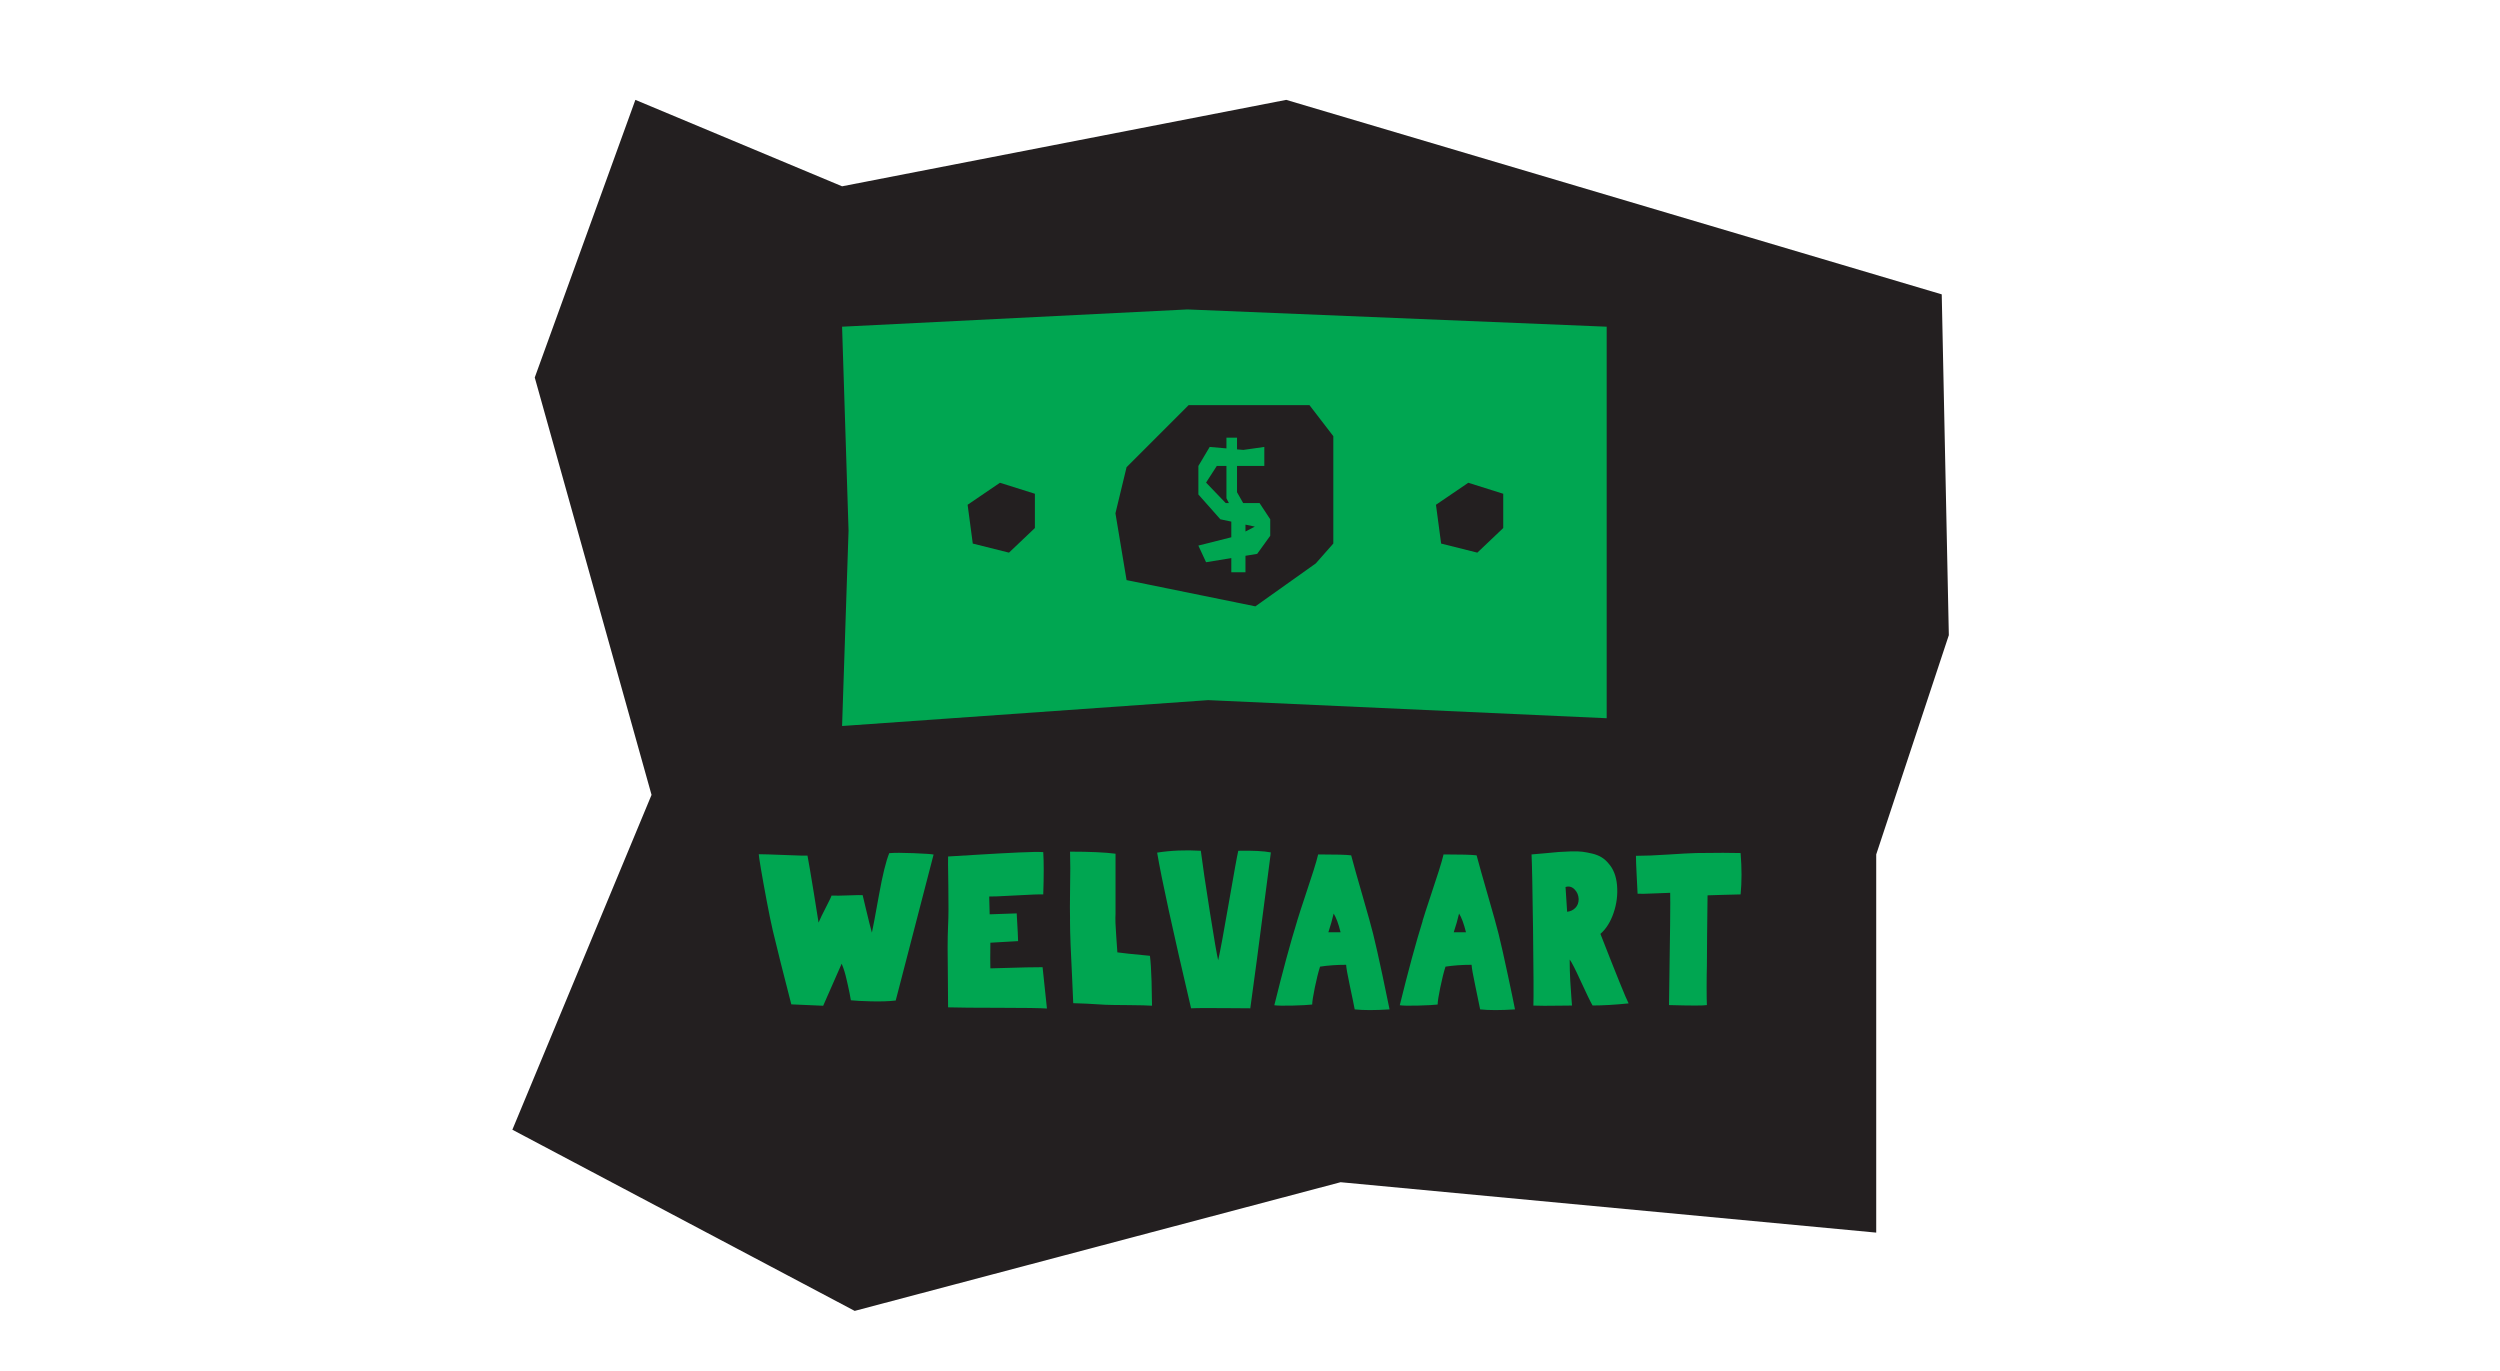
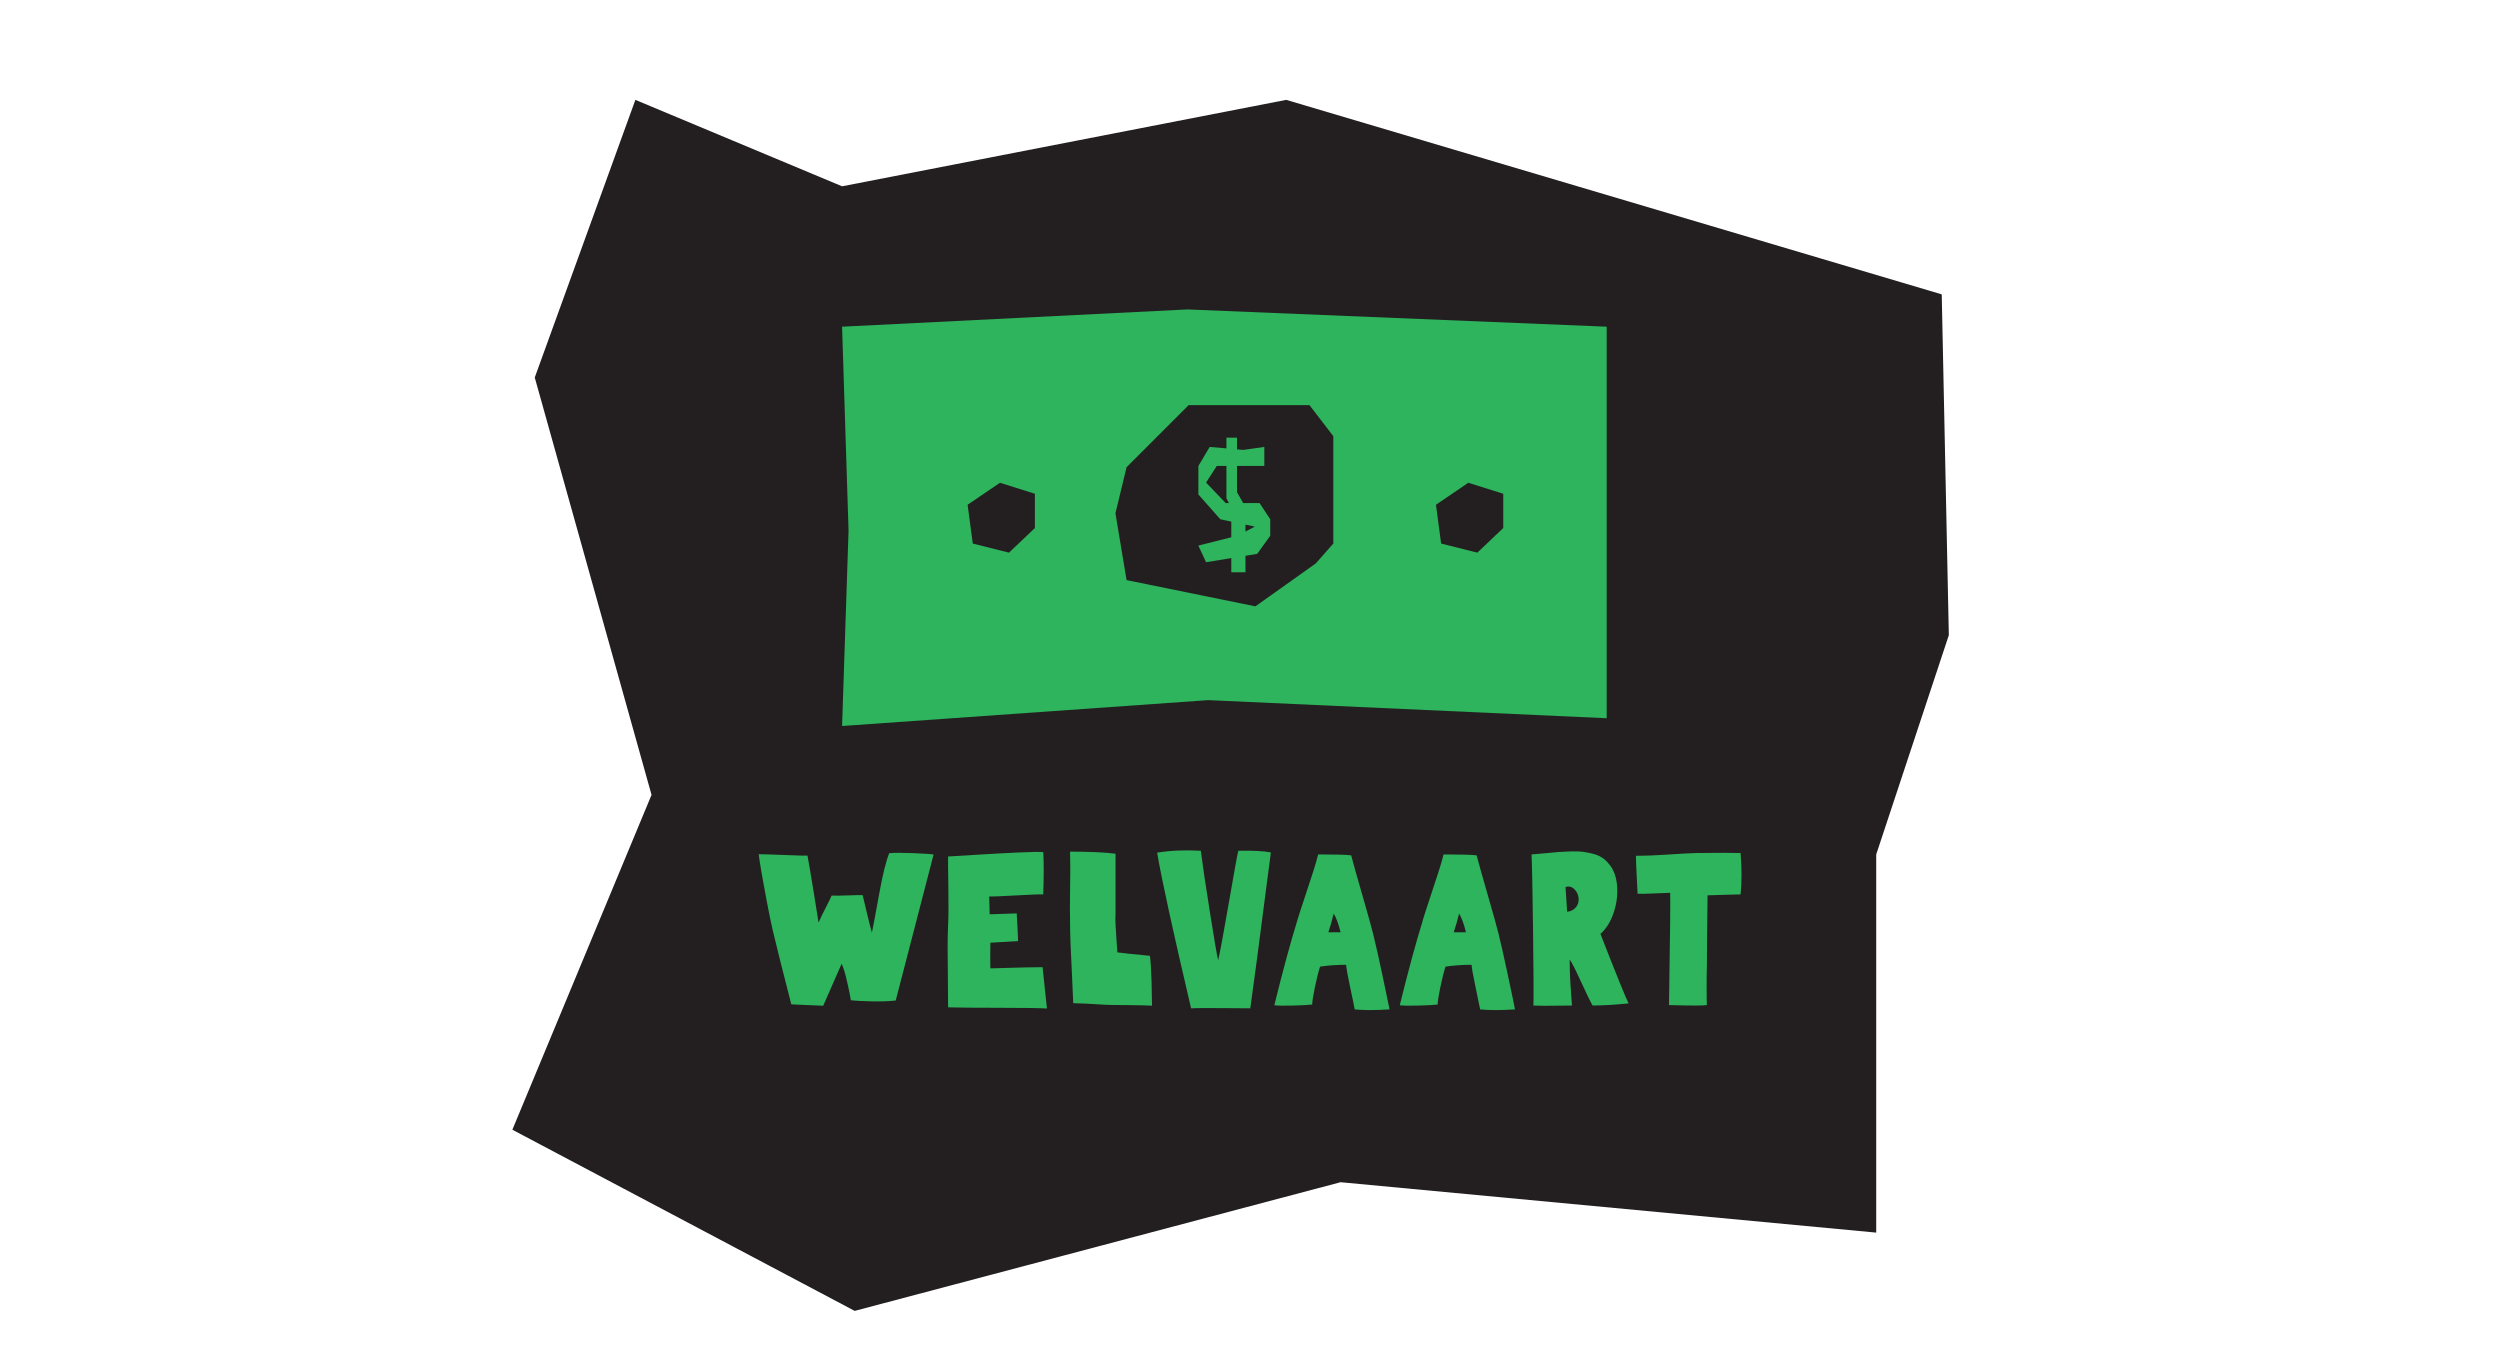
<svg xmlns="http://www.w3.org/2000/svg" id="Layer_1" version="1.1" viewBox="0 0 595.28 326.23">
  <defs>
    <style>
      .st0 {
-         fill: #00a651;
+         fill: #231f20;
      }

      .st1 {
-         fill: #231f20;
+         isolation: isolate;
      }

      .st2 {
-         isolation: isolate;
+         fill: #2db45c;
      }
    </style>
  </defs>
-   <polygon class="st1" points="200.51 44.36 306.26 23.78 462.35 70.09 464.04 151.24 446.75 203.45 446.75 293.5 319.21 281.5 203.51 312.14 122 269 155.14 189.27 127.33 89.89 151.29 23.78 200.51 44.36" />
-   <g class="st2">
-     <g class="st2">
-       <g class="st2">
-         <path class="st0" d="M202.6,238.16c-.04-.29-.14-.84-.3-1.65s-.29-1.4-.38-1.79c-.09-.38-.21-.91-.36-1.57s-.31-1.28-.49-1.87c-.18-.59-.4-1.19-.66-1.81l-4.4,10.01-7.59-.33c-1.94-7.52-3.41-13.37-4.4-17.54-.44-1.91-.94-4.31-1.48-7.21s-1-5.39-1.35-7.48-.52-3.26-.52-3.52c.95,0,3.03.06,6.24.19s5,.18,5.36.14c.26,1.32.76,4.28,1.51,8.88s1.13,6.96,1.13,7.07c.37-.88.96-2.12,1.79-3.71.82-1.59,1.26-2.5,1.29-2.72.95.04,2.34.02,4.15-.05s2.91-.09,3.27-.05c.15.66.39,1.67.72,3.03s.62,2.57.88,3.63c.26,1.06.46,1.82.6,2.26.26-1.17.82-4.15,1.68-8.94.86-4.79,1.68-8.11,2.45-9.98,1.17-.11,3.12-.11,5.83,0s4.29.22,4.73.33c-4.22,16.21-7.22,27.79-9.02,34.76-1.61.18-3.58.25-5.89.19s-3.9-.14-4.78-.25v-.02h0Z" />
-         <path class="st0" d="M249.29,240.14c-1.61-.11-5.35-.17-11.22-.17s-9.97-.04-12.32-.11c0-1.87-.02-4.22-.05-7.04-.04-2.82-.06-5.21-.06-7.15s.04-3.7.11-5.28c.11-1.98.13-5.13.06-9.46s-.09-6.66-.06-6.99c1.28-.07,3.71-.22,7.29-.44s6.77-.39,9.57-.52c2.81-.13,4.74-.16,5.8-.08.15,2.38.15,5.74,0,10.07-.77-.04-3,.04-6.68.25-3.69.2-5.75.29-6.19.25,0,.44.02,1.18.06,2.23.04,1.04.05,1.71.05,2.01l6.44-.22c.22,3.78.33,5.98.33,6.6l-6.6.38c-.04,2.9-.04,4.93,0,6.11,7.22-.22,11.37-.31,12.43-.28.7,6.53,1.04,9.81,1.04,9.85h0Z" />
-         <path class="st0" d="M254.79,218.8c-.04-1.58-.04-3.68,0-6.3.04-2.62.06-4.54.06-5.75s-.02-2.53-.06-3.96c4.8,0,8.42.17,10.83.49v14.36c-.07,1.06-.02,2.82.17,5.28.18,2.46.27,3.74.27,3.85.95.15,3.54.42,7.75.82.18,1.36.31,3.38.39,6.08.07,2.7.11,4.63.11,5.8-.99-.07-2.88-.12-5.67-.14s-4.58-.04-5.39-.08c-3.37-.22-5.94-.35-7.7-.38-.04-1.32-.13-3.37-.27-6.16-.15-2.79-.27-5.34-.36-7.67s-.14-4.41-.14-6.24h.01Z" />
-         <path class="st0" d="M283.61,240.09c-4.36-18.59-7.06-30.95-8.08-37.07,3.23-.51,6.69-.66,10.4-.44.4,3.19,1.12,8.04,2.15,14.55,1.03,6.51,1.69,10.35,1.98,11.52.48-2.09,1.33-6.69,2.56-13.8s1.97-11.2,2.23-12.27c3.48-.07,6.07.06,7.76.39-2.82,21.82-4.46,34.19-4.9,37.12-.4,0-1.75,0-4.04-.03-2.29-.02-4.37-.03-6.24-.03s-3.13.02-3.79.06h-.03Z" />
-         <path class="st0" d="M308.86,219.29c.44-1.43,1.06-3.36,1.87-5.78s1.48-4.46,2.01-6.13.91-2.98,1.13-3.93c4.18,0,6.8.07,7.86.22.55,2.09,1.45,5.29,2.7,9.6,1.25,4.31,2.09,7.34,2.53,9.1.55,2.2,1.29,5.5,2.23,9.9.93,4.4,1.49,7.09,1.68,8.08-3.45.22-6.21.22-8.3,0-.22-1.17-.6-3.05-1.16-5.64-.55-2.59-.84-4.24-.88-4.98-2.27,0-4.34.15-6.21.44-.4,1.25-.82,2.9-1.24,4.95-.42,2.05-.63,3.41-.63,4.07-.88.11-2.42.19-4.62.25-2.2.05-3.67.03-4.4-.08,2.02-8.18,3.83-14.87,5.44-20.07h-.01ZM316.29,221.99h2.92c-.51-2.05-1.06-3.54-1.65-4.46-.33,1.43-.75,2.91-1.26,4.46h-.01Z" />
-         <path class="st0" d="M338.72,219.29c.44-1.43,1.06-3.36,1.87-5.78s1.48-4.46,2.01-6.13.91-2.98,1.13-3.93c4.18,0,6.8.07,7.87.22.55,2.09,1.45,5.29,2.7,9.6,1.25,4.31,2.09,7.34,2.53,9.1.55,2.2,1.29,5.5,2.23,9.9s1.49,7.09,1.68,8.08c-3.45.22-6.21.22-8.3,0-.22-1.17-.61-3.05-1.16-5.64-.55-2.59-.84-4.24-.88-4.98-2.27,0-4.34.15-6.21.44-.4,1.25-.82,2.9-1.24,4.95-.42,2.05-.63,3.41-.63,4.07-.88.11-2.42.19-4.62.25s-3.67.03-4.4-.08c2.02-8.18,3.83-14.87,5.45-20.07h-.03ZM346.15,221.99h2.92c-.51-2.05-1.06-3.54-1.65-4.46-.33,1.43-.75,2.91-1.27,4.46h0Z" />
-         <path class="st0" d="M365.12,239.43c.07-1.98.04-7.94-.08-17.88-.13-9.94-.25-15.97-.36-18.1.66-.04,1.73-.13,3.22-.28s2.57-.25,3.25-.3,1.62-.1,2.83-.14,2.15,0,2.83.08c.68.09,1.45.24,2.31.44s1.6.5,2.23.88c.62.38,1.17.87,1.65,1.46,1.17,1.29,1.85,3.04,2.04,5.25.18,2.22-.09,4.4-.83,6.55-.73,2.14-1.78,3.8-3.13,4.98,3.85,9.86,6.09,15.38,6.71,16.55-3.26.33-6.12.5-8.58.5-.51-.88-1.44-2.79-2.78-5.72-1.34-2.93-2.23-4.68-2.67-5.22,0,1.76.05,3.46.14,5.12.09,1.65.18,2.98.27,3.99.09,1.01.14,1.62.14,1.84-.51,0-1.47,0-2.86.03-1.39.02-2.64.03-3.74.03s-1.96-.02-2.58-.05h-.01ZM372.77,211.21c.04.48.1,1.44.19,2.89s.16,2.45.19,3c.77-.07,1.42-.38,1.95-.91s.8-1.24.8-2.12c-.04-.92-.37-1.69-.99-2.31s-1.34-.81-2.15-.55h0Z" />
-         <path class="st0" d="M389.93,212.8c-.04-.77-.11-2.23-.22-4.37-.11-2.14-.17-3.69-.17-4.65,2.09,0,4.63-.1,7.62-.3s5.23-.32,6.74-.36c4.99-.07,8.51-.07,10.56,0,.29,3.63.29,6.91,0,9.85-.81,0-2.25.04-4.32.11s-3.25.11-3.55.11c-.04,2.16-.07,5.34-.11,9.52-.04,4.18-.05,6.62-.05,7.31-.04,1.32-.06,3.02-.06,5.09s.02,3.47.06,4.21c-.77.15-3.78.15-9.02,0,.26-16.39.35-25.3.28-26.73-.4,0-1.63.04-3.69.14s-3.41.12-4.07.08h0Z" />
+   <polygon class="st0" points="200.51 44.36 306.26 23.78 462.35 70.09 464.04 151.24 446.75 203.45 446.75 293.5 319.21 281.5 203.51 312.14 122 269 155.14 189.27 127.33 89.89 151.29 23.78 200.51 44.36" />
+   <g class="st1">
+     <g class="st1">
+       <g class="st1">
+         <path class="st2" d="M202.6,238.16c-.04-.29-.14-.84-.3-1.65s-.29-1.4-.38-1.79c-.09-.38-.21-.91-.36-1.57s-.31-1.28-.49-1.87c-.18-.59-.4-1.19-.66-1.81l-4.4,10.01-7.59-.33c-1.94-7.52-3.41-13.37-4.4-17.54-.44-1.91-.94-4.31-1.48-7.21s-1-5.39-1.35-7.48-.52-3.26-.52-3.52c.95,0,3.03.06,6.24.19s5,.18,5.36.14c.26,1.32.76,4.28,1.51,8.88s1.13,6.96,1.13,7.07c.37-.88.96-2.12,1.79-3.71.82-1.59,1.26-2.5,1.29-2.72.95.04,2.34.02,4.15-.05s2.91-.09,3.27-.05c.15.66.39,1.67.72,3.03s.62,2.57.88,3.63c.26,1.06.46,1.82.6,2.26.26-1.17.82-4.15,1.68-8.94.86-4.79,1.68-8.11,2.45-9.98,1.17-.11,3.12-.11,5.83,0s4.29.22,4.73.33c-4.22,16.21-7.22,27.79-9.02,34.76-1.61.18-3.58.25-5.89.19s-3.9-.14-4.78-.25v-.02h0Z" />
+         <path class="st2" d="M249.29,240.14c-1.61-.11-5.35-.17-11.22-.17s-9.97-.04-12.32-.11c0-1.87-.02-4.22-.05-7.04-.04-2.82-.06-5.21-.06-7.15s.04-3.7.11-5.28c.11-1.98.13-5.13.06-9.46s-.09-6.66-.06-6.99c1.28-.07,3.71-.22,7.29-.44s6.77-.39,9.57-.52c2.81-.13,4.74-.16,5.8-.08.15,2.38.15,5.74,0,10.07-.77-.04-3,.04-6.68.25-3.69.2-5.75.29-6.19.25,0,.44.02,1.18.06,2.23.04,1.04.05,1.71.05,2.01l6.44-.22c.22,3.78.33,5.98.33,6.6l-6.6.38c-.04,2.9-.04,4.93,0,6.11,7.22-.22,11.37-.31,12.43-.28.7,6.53,1.04,9.81,1.04,9.85h0Z" />
+         <path class="st2" d="M254.79,218.8c-.04-1.58-.04-3.68,0-6.3.04-2.62.06-4.54.06-5.75s-.02-2.53-.06-3.96c4.8,0,8.42.17,10.83.49v14.36c-.07,1.06-.02,2.82.17,5.28.18,2.46.27,3.74.27,3.85.95.15,3.54.42,7.75.82.18,1.36.31,3.38.39,6.08.07,2.7.11,4.63.11,5.8-.99-.07-2.88-.12-5.67-.14s-4.58-.04-5.39-.08c-3.37-.22-5.94-.35-7.7-.38-.04-1.32-.13-3.37-.27-6.16-.15-2.79-.27-5.34-.36-7.67s-.14-4.41-.14-6.24h.01Z" />
+         <path class="st2" d="M283.61,240.09c-4.36-18.59-7.06-30.95-8.08-37.07,3.23-.51,6.69-.66,10.4-.44.4,3.19,1.12,8.04,2.15,14.55,1.03,6.51,1.69,10.35,1.98,11.52.48-2.09,1.33-6.69,2.56-13.8s1.97-11.2,2.23-12.27c3.48-.07,6.07.06,7.76.39-2.82,21.82-4.46,34.19-4.9,37.12-.4,0-1.75,0-4.04-.03-2.29-.02-4.37-.03-6.24-.03s-3.13.02-3.79.06h-.03Z" />
+         <path class="st2" d="M308.86,219.29c.44-1.43,1.06-3.36,1.87-5.78s1.48-4.46,2.01-6.13.91-2.98,1.13-3.93c4.18,0,6.8.07,7.86.22.55,2.09,1.45,5.29,2.7,9.6,1.25,4.31,2.09,7.34,2.53,9.1.55,2.2,1.29,5.5,2.23,9.9.93,4.4,1.49,7.09,1.68,8.08-3.45.22-6.21.22-8.3,0-.22-1.17-.6-3.05-1.16-5.64-.55-2.59-.84-4.24-.88-4.98-2.27,0-4.34.15-6.21.44-.4,1.25-.82,2.9-1.24,4.95-.42,2.05-.63,3.41-.63,4.07-.88.11-2.42.19-4.62.25-2.2.05-3.67.03-4.4-.08,2.02-8.18,3.83-14.87,5.44-20.07h-.01ZM316.29,221.99h2.92c-.51-2.05-1.06-3.54-1.65-4.46-.33,1.43-.75,2.91-1.26,4.46h-.01Z" />
+         <path class="st2" d="M338.72,219.29c.44-1.43,1.06-3.36,1.87-5.78s1.48-4.46,2.01-6.13.91-2.98,1.13-3.93c4.18,0,6.8.07,7.87.22.55,2.09,1.45,5.29,2.7,9.6,1.25,4.31,2.09,7.34,2.53,9.1.55,2.2,1.29,5.5,2.23,9.9s1.49,7.09,1.68,8.08c-3.45.22-6.21.22-8.3,0-.22-1.17-.61-3.05-1.16-5.64-.55-2.59-.84-4.24-.88-4.98-2.27,0-4.34.15-6.21.44-.4,1.25-.82,2.9-1.24,4.95-.42,2.05-.63,3.41-.63,4.07-.88.11-2.42.19-4.62.25s-3.67.03-4.4-.08c2.02-8.18,3.83-14.87,5.45-20.07h-.03ZM346.15,221.99h2.92c-.51-2.05-1.06-3.54-1.65-4.46-.33,1.43-.75,2.91-1.27,4.46h0Z" />
+         <path class="st2" d="M365.12,239.43c.07-1.98.04-7.94-.08-17.88-.13-9.94-.25-15.97-.36-18.1.66-.04,1.73-.13,3.22-.28s2.57-.25,3.25-.3,1.62-.1,2.83-.14,2.15,0,2.83.08c.68.09,1.45.24,2.31.44s1.6.5,2.23.88c.62.38,1.17.87,1.65,1.46,1.17,1.29,1.85,3.04,2.04,5.25.18,2.22-.09,4.4-.83,6.55-.73,2.14-1.78,3.8-3.13,4.98,3.85,9.86,6.09,15.38,6.71,16.55-3.26.33-6.12.5-8.58.5-.51-.88-1.44-2.79-2.78-5.72-1.34-2.93-2.23-4.68-2.67-5.22,0,1.76.05,3.46.14,5.12.09,1.65.18,2.98.27,3.99.09,1.01.14,1.62.14,1.84-.51,0-1.47,0-2.86.03-1.39.02-2.64.03-3.74.03s-1.96-.02-2.58-.05h-.01ZM372.77,211.21c.04.48.1,1.44.19,2.89s.16,2.45.19,3c.77-.07,1.42-.38,1.95-.91s.8-1.24.8-2.12c-.04-.92-.37-1.69-.99-2.31s-1.34-.81-2.15-.55h0Z" />
+         <path class="st2" d="M389.93,212.8c-.04-.77-.11-2.23-.22-4.37-.11-2.14-.17-3.69-.17-4.65,2.09,0,4.63-.1,7.62-.3s5.23-.32,6.74-.36c4.99-.07,8.51-.07,10.56,0,.29,3.63.29,6.91,0,9.85-.81,0-2.25.04-4.32.11s-3.25.11-3.55.11c-.04,2.16-.07,5.34-.11,9.52-.04,4.18-.05,6.62-.05,7.31-.04,1.32-.06,3.02-.06,5.09s.02,3.47.06,4.21c-.77.15-3.78.15-9.02,0,.26-16.39.35-25.3.28-26.73-.4,0-1.63.04-3.69.14s-3.41.12-4.07.08h0Z" />
      </g>
    </g>
  </g>
  <g>
-     <path class="st0" d="M282.76,73.68l-82.25,4.11,1.54,48.56-1.54,46.52,87.18-6.16,94.88,4.31v-93.23l-99.81-4.11ZM246.41,125.74l-6.16,5.85-8.62-2.16-1.23-9.24,7.7-5.24,8.32,2.62v8.16h-.01ZM317.48,129.42l-4.17,4.73-14.39,10.23-30.67-6.25-2.65-15.91,2.65-10.98,14.77-14.77h28.78l5.68,7.39v25.56h0ZM357.93,125.74l-6.16,5.85-8.62-2.16-1.23-9.24,7.7-5.24,8.32,2.62v8.16h-.01Z" />
-     <path class="st0" d="M299.92,119.78h-3.91l-1.46-2.57v-6.26h6.5v-4.53l-5,.71-1.5-.13v-2.78h-2.52v2.55l-3.99-.35-2.69,4.53v6.79l5.23,5.91,2.61.55v3.73l-7.85,1.98,1.84,3.96,6.01-.98v3.37h3.37v-3.92l2.79-.46,3.11-4.31v-3.92l-2.55-3.87h0ZM291.85,119.78l-4.67-4.87,2.55-3.96h2.3v7.69l.58,1.14h-.76,0ZM296.56,126.56v-1.64l2.23.47-2.23,1.17Z" />
+     <path class="st2" d="M282.76,73.68l-82.25,4.11,1.54,48.56-1.54,46.52,87.18-6.16,94.88,4.31v-93.23l-99.81-4.11ZM246.41,125.74l-6.16,5.85-8.62-2.16-1.23-9.24,7.7-5.24,8.32,2.62v8.16h-.01ZM317.48,129.42l-4.17,4.73-14.39,10.23-30.67-6.25-2.65-15.91,2.65-10.98,14.77-14.77h28.78l5.68,7.39v25.56h0ZM357.93,125.74l-6.16,5.85-8.62-2.16-1.23-9.24,7.7-5.24,8.32,2.62v8.16h-.01Z" />
+     <path class="st2" d="M299.92,119.78h-3.91l-1.46-2.57v-6.26h6.5v-4.53l-5,.71-1.5-.13v-2.78h-2.52v2.55l-3.99-.35-2.69,4.53v6.79l5.23,5.91,2.61.55v3.73l-7.85,1.98,1.84,3.96,6.01-.98v3.37h3.37v-3.92l2.79-.46,3.11-4.31v-3.92l-2.55-3.87h0ZM291.85,119.78l-4.67-4.87,2.55-3.96h2.3v7.69l.58,1.14h-.76,0ZM296.56,126.56v-1.64l2.23.47-2.23,1.17Z" />
  </g>
</svg>
